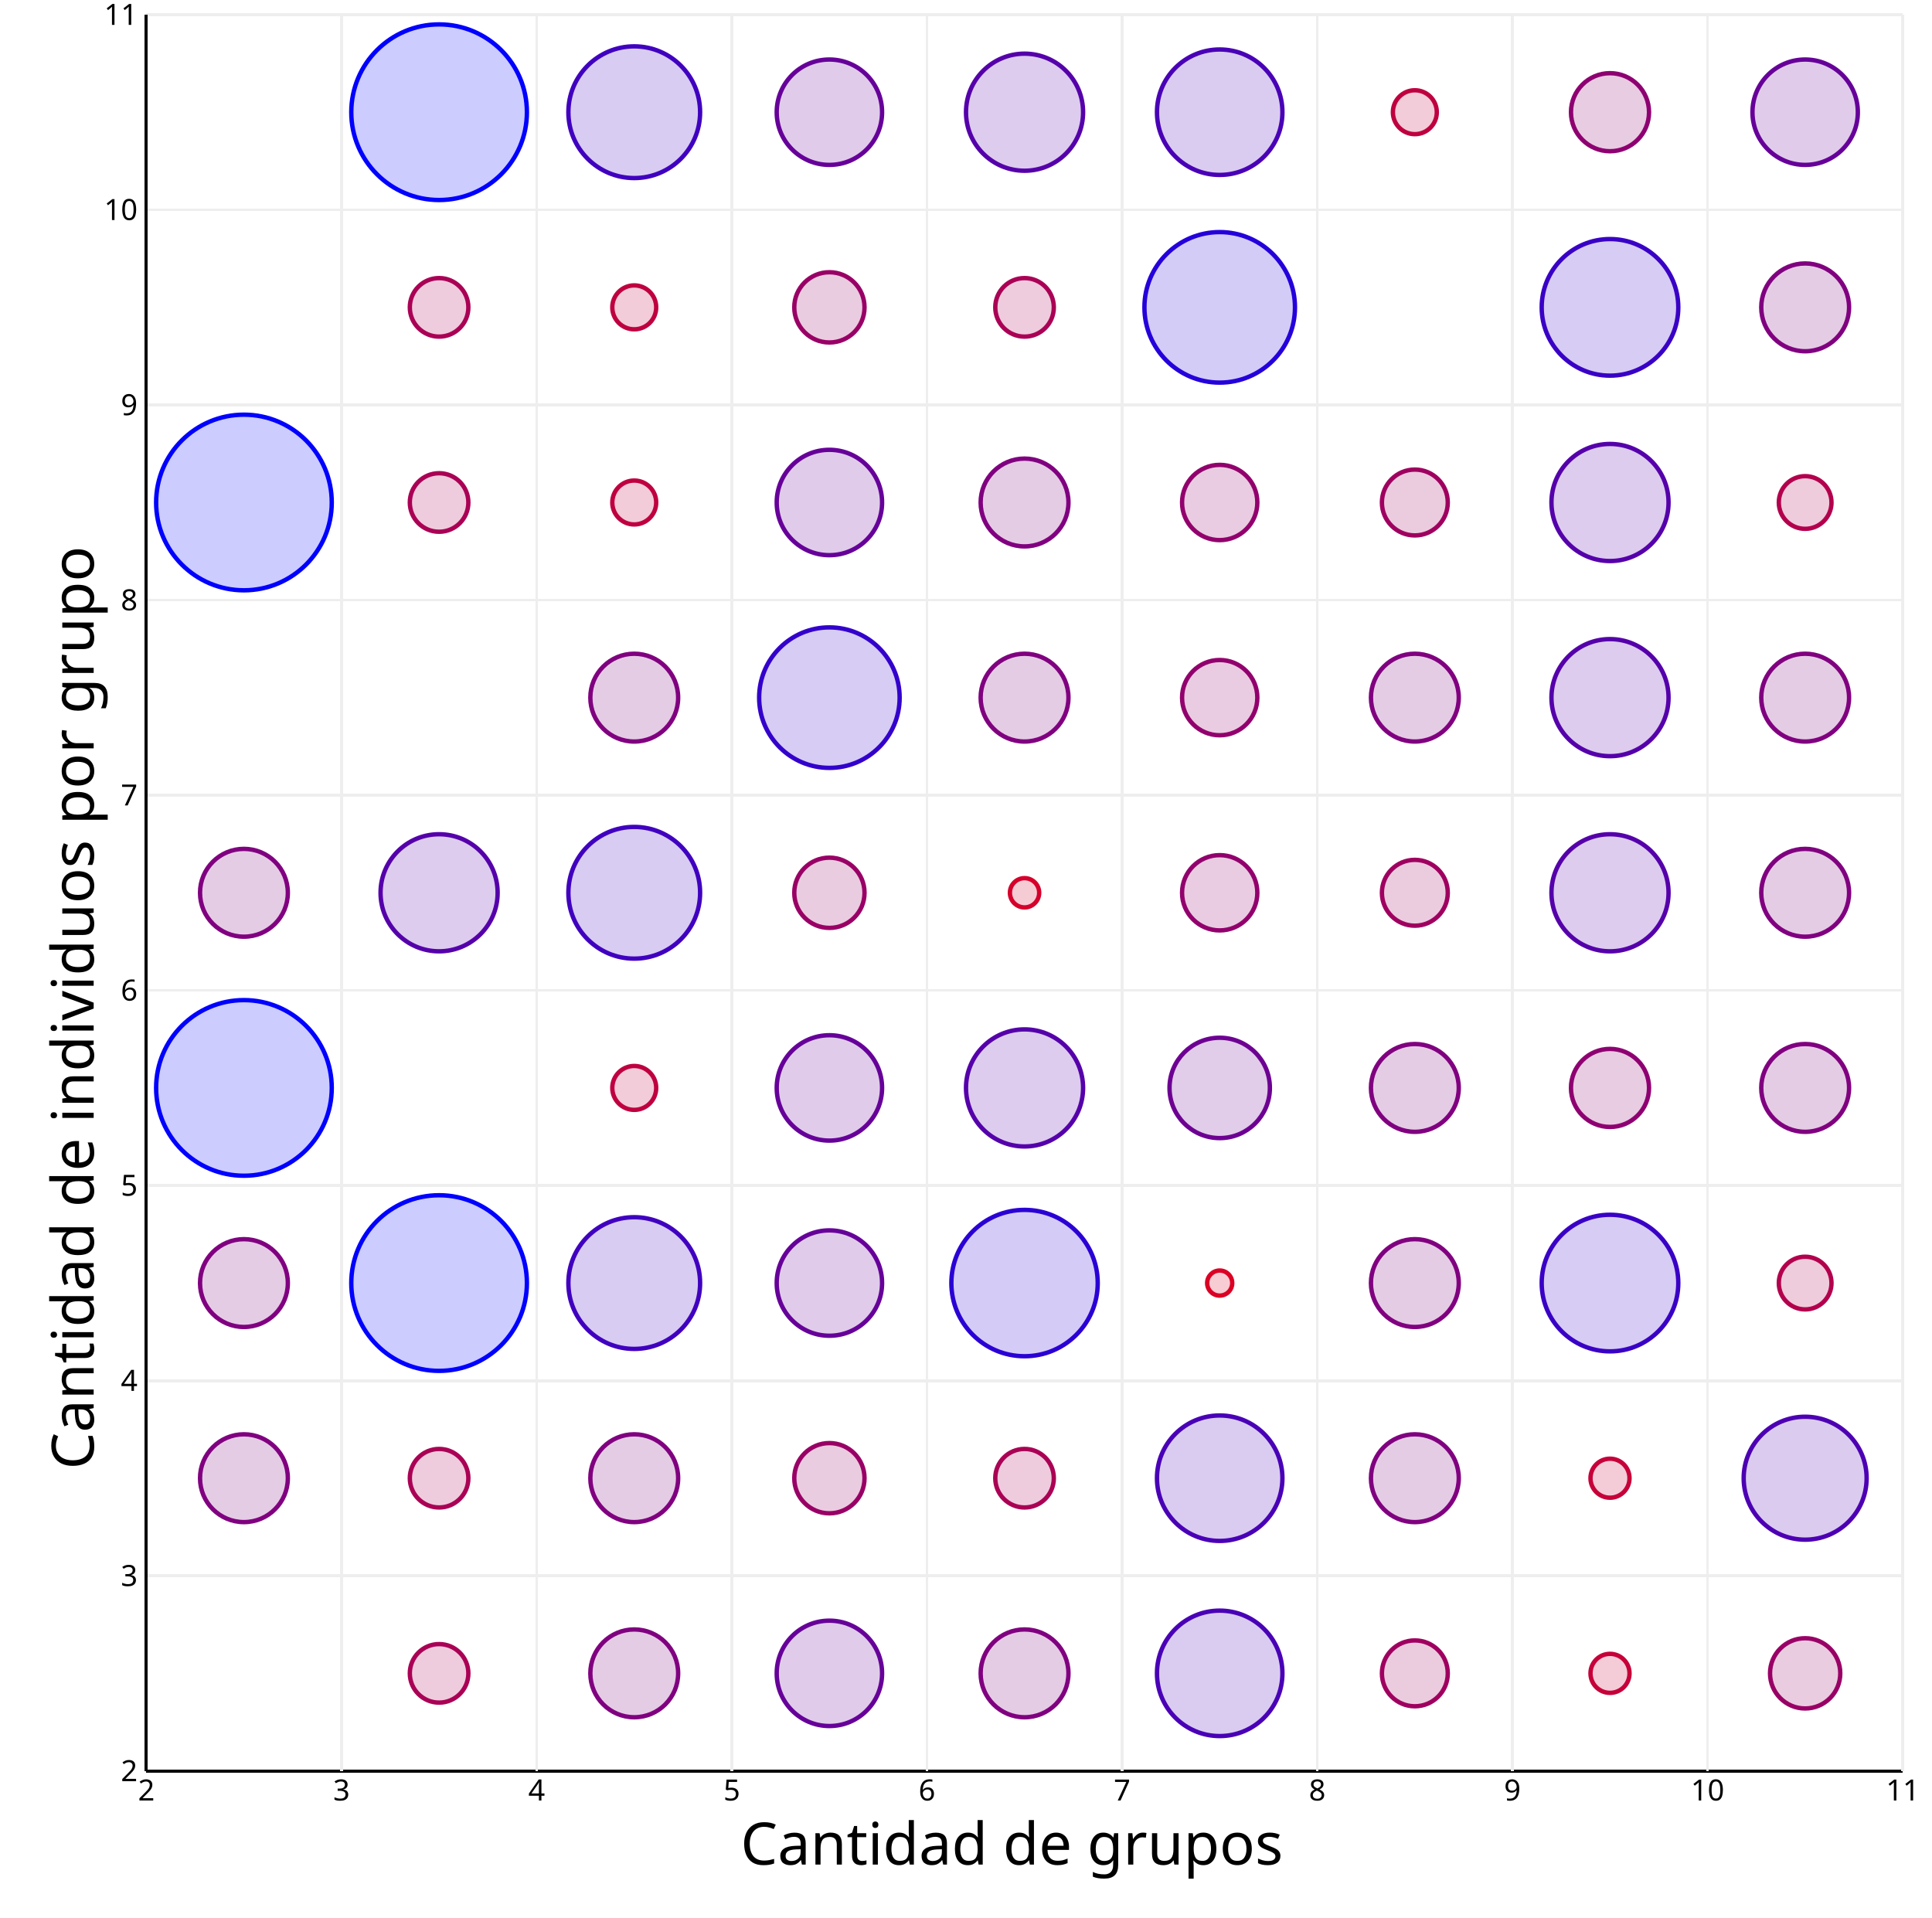
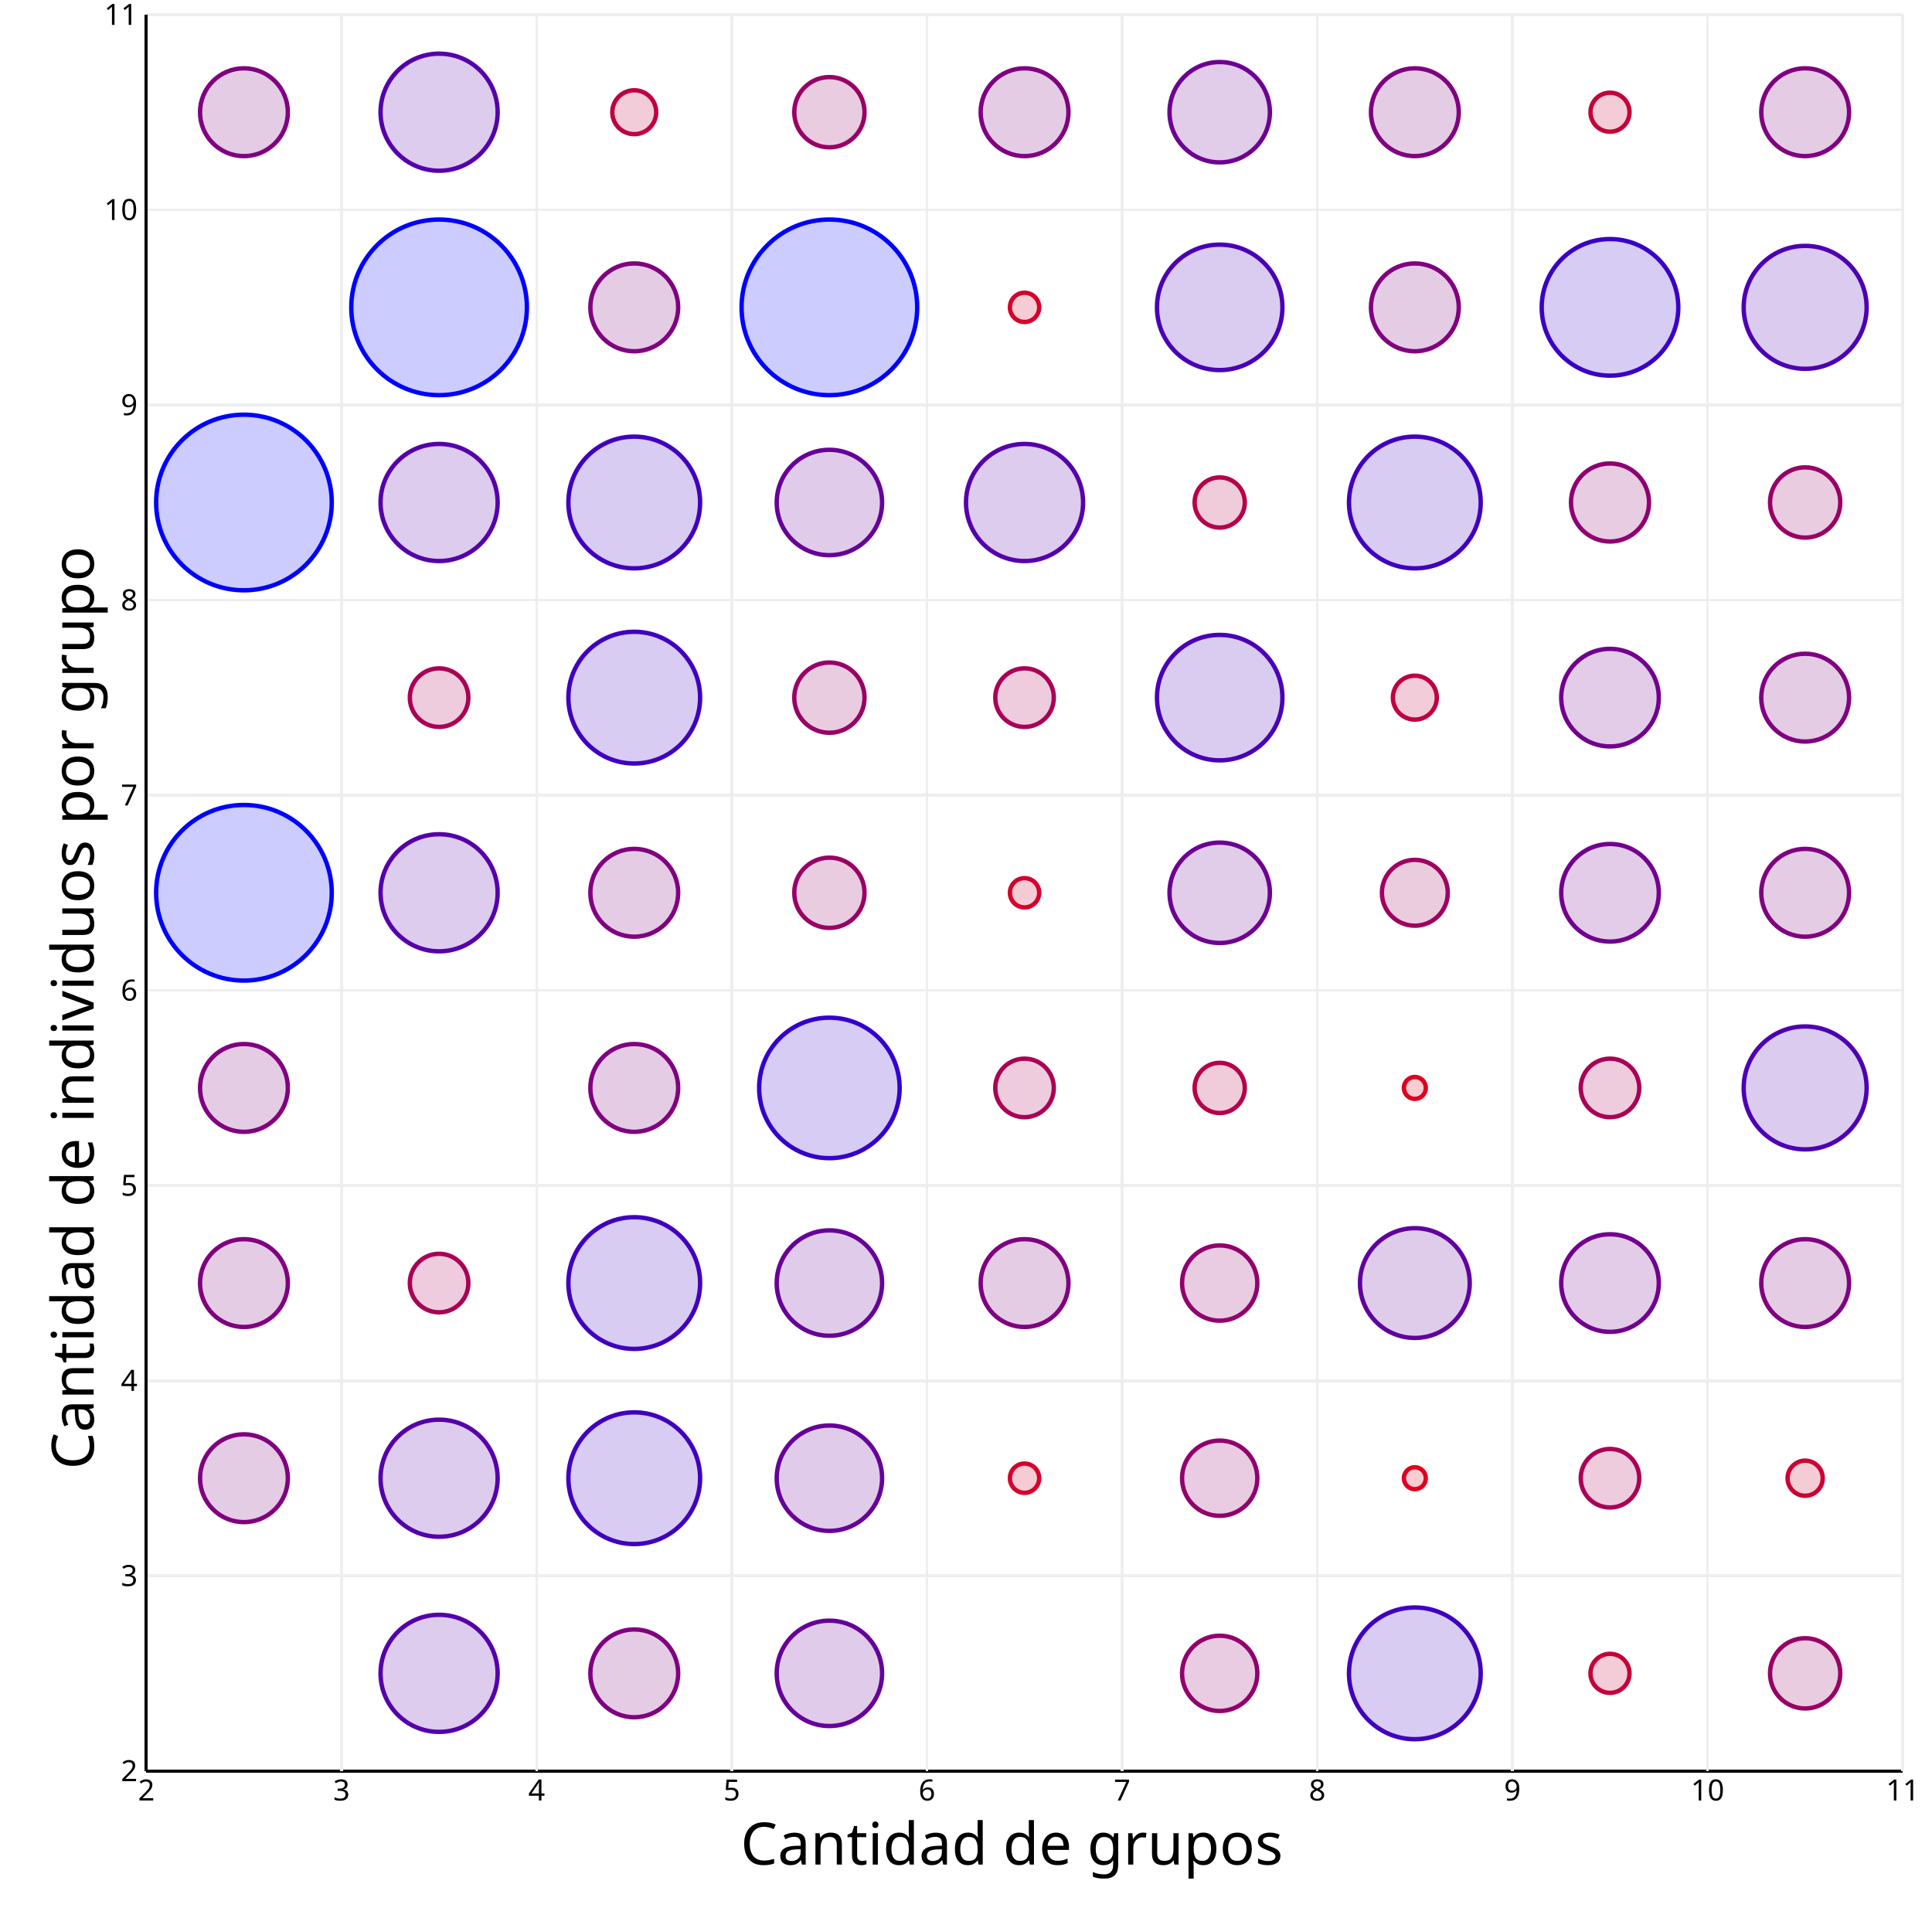
<svg xmlns="http://www.w3.org/2000/svg" xmlns:xlink="http://www.w3.org/1999/xlink" fill="none" font-family="sans-serif" font-size="10px" height="655" stroke="none" stroke-width="1.5" width="660">
  <g transform="translate(50,5)">
    <line shape-rendering="crispEdges" stroke="rgb(0,0,0)" stroke-width="1" x1="0" x2="600" y1="600.0" y2="600.0" />
    <line shape-rendering="crispEdges" stroke="rgb(238,238,238)" stroke-width="1" x1="0" x2="600" y1="533.333" y2="533.333" />
    <line shape-rendering="crispEdges" stroke="rgb(238,238,238)" stroke-width="1" x1="0" x2="600" y1="466.667" y2="466.667" />
    <line shape-rendering="crispEdges" stroke="rgb(238,238,238)" stroke-width="1" x1="0" x2="600" y1="400.0" y2="400.0" />
    <line shape-rendering="crispEdges" stroke="rgb(238,238,238)" stroke-width="1" x1="0" x2="600" y1="333.333" y2="333.333" />
    <line shape-rendering="crispEdges" stroke="rgb(238,238,238)" stroke-width="1" x1="0" x2="600" y1="266.667" y2="266.667" />
    <line shape-rendering="crispEdges" stroke="rgb(238,238,238)" stroke-width="1" x1="0" x2="600" y1="200.0" y2="200.0" />
    <line shape-rendering="crispEdges" stroke="rgb(238,238,238)" stroke-width="1" x1="0" x2="600" y1="133.333" y2="133.333" />
    <line shape-rendering="crispEdges" stroke="rgb(238,238,238)" stroke-width="1" x1="0" x2="600" y1="66.667" y2="66.667" />
    <line shape-rendering="crispEdges" stroke="rgb(238,238,238)" stroke-width="1" x1="0" x2="600" y1="0.0" y2="0.0" />
  </g>
  <g transform="translate(50,5)">
    <text dy=".35em" fill="rgb(0,0,0)" pointer-events="none" text-anchor="end" transform="translate(0,600.0)" x="-3">2</text>
    <text dy=".35em" fill="rgb(0,0,0)" pointer-events="none" text-anchor="end" transform="translate(0,533.3333)" x="-3">3</text>
    <text dy=".35em" fill="rgb(0,0,0)" pointer-events="none" text-anchor="end" transform="translate(0,466.6667)" x="-3">4</text>
    <text dy=".35em" fill="rgb(0,0,0)" pointer-events="none" text-anchor="end" transform="translate(0,400.0)" x="-3">5</text>
    <text dy=".35em" fill="rgb(0,0,0)" pointer-events="none" text-anchor="end" transform="translate(0,333.3333)" x="-3">6</text>
    <text dy=".35em" fill="rgb(0,0,0)" pointer-events="none" text-anchor="end" transform="translate(0,266.6667)" x="-3">7</text>
    <text dy=".35em" fill="rgb(0,0,0)" pointer-events="none" text-anchor="end" transform="translate(0,200.0)" x="-3">8</text>
    <text dy=".35em" fill="rgb(0,0,0)" pointer-events="none" text-anchor="end" transform="translate(0,133.3333)" x="-3">9</text>
    <text dy=".35em" fill="rgb(0,0,0)" pointer-events="none" text-anchor="end" transform="translate(0,66.66667)" x="-3">10</text>
    <text dy=".35em" fill="rgb(0,0,0)" pointer-events="none" text-anchor="end" transform="translate(0,0.0)" x="-3">11</text>
  </g>
  <g transform="translate(50,5)">
    <line shape-rendering="crispEdges" stroke="rgb(0,0,0)" stroke-width="1" x1="0.0" x2="0.0" y1="0" y2="600" />
    <line shape-rendering="crispEdges" stroke="rgb(238,238,238)" stroke-width="1" x1="66.667" x2="66.667" y1="0" y2="600" />
    <line shape-rendering="crispEdges" stroke="rgb(238,238,238)" stroke-width="1" x1="133.333" x2="133.333" y1="0" y2="600" />
    <line shape-rendering="crispEdges" stroke="rgb(238,238,238)" stroke-width="1" x1="200.0" x2="200.0" y1="0" y2="600" />
    <line shape-rendering="crispEdges" stroke="rgb(238,238,238)" stroke-width="1" x1="266.667" x2="266.667" y1="0" y2="600" />
    <line shape-rendering="crispEdges" stroke="rgb(238,238,238)" stroke-width="1" x1="333.333" x2="333.333" y1="0" y2="600" />
    <line shape-rendering="crispEdges" stroke="rgb(238,238,238)" stroke-width="1" x1="400.0" x2="400.0" y1="0" y2="600" />
    <line shape-rendering="crispEdges" stroke="rgb(238,238,238)" stroke-width="1" x1="466.667" x2="466.667" y1="0" y2="600" />
    <line shape-rendering="crispEdges" stroke="rgb(238,238,238)" stroke-width="1" x1="533.333" x2="533.333" y1="0" y2="600" />
    <line shape-rendering="crispEdges" stroke="rgb(238,238,238)" stroke-width="1" x1="600.0" x2="600.0" y1="0" y2="600" />
  </g>
  <g transform="translate(50,5)">
    <text dy=".71em" fill="rgb(0,0,0)" pointer-events="none" text-anchor="middle" transform="translate(0.0,600)" y="3">2</text>
    <text dy=".71em" fill="rgb(0,0,0)" pointer-events="none" text-anchor="middle" transform="translate(66.66667,600)" y="3">3</text>
    <text dy=".71em" fill="rgb(0,0,0)" pointer-events="none" text-anchor="middle" transform="translate(133.3333,600)" y="3">4</text>
    <text dy=".71em" fill="rgb(0,0,0)" pointer-events="none" text-anchor="middle" transform="translate(200.0,600)" y="3">5</text>
    <text dy=".71em" fill="rgb(0,0,0)" pointer-events="none" text-anchor="middle" transform="translate(266.6667,600)" y="3">6</text>
    <text dy=".71em" fill="rgb(0,0,0)" pointer-events="none" text-anchor="middle" transform="translate(333.3333,600)" y="3">7</text>
    <text dy=".71em" fill="rgb(0,0,0)" pointer-events="none" text-anchor="middle" transform="translate(400.0,600)" y="3">8</text>
    <text dy=".71em" fill="rgb(0,0,0)" pointer-events="none" text-anchor="middle" transform="translate(466.6667,600)" y="3">9</text>
    <text dy=".71em" fill="rgb(0,0,0)" pointer-events="none" text-anchor="middle" transform="translate(533.3333,600)" y="3">10</text>
    <text dy=".71em" fill="rgb(0,0,0)" pointer-events="none" text-anchor="middle" transform="translate(600.0,600)" y="3">11</text>
  </g>
  <g transform="translate(50,5)">
    <text fill="rgb(0,0,0)" pointer-events="none" style="font:20px sans-serif" transform="translate(-15,500) rotate(-90.0)" x="3" y="-3">Cantidad de individuos por grupo</text>
  </g>
  <g transform="translate(50,5)">
    <text fill="rgb(0,0,0)" pointer-events="none" style="font:20px sans-serif" transform="translate(200,635)" x="3" y="-3">Cantidad de grupos</text>
  </g>
  <g transform="translate(50,5)">
    <g>
      <a xlink:title="(2,2) 0.0">
        <circle cx="33.333" cy="566.667" fill="rgb(255,0,0)" fill-opacity="0.2" r="0.0" stroke="rgb(255,0,0)" />
      </a>
    </g>
    <g>
      <a xlink:title="(2,3) 0.5">
        <circle cx="33.333" cy="500.0" fill="rgb(128,0,128)" fill-opacity="0.2" r="15.0" stroke="rgb(128,0,128)" />
      </a>
    </g>
    <g>
      <a xlink:title="(2,4) 0.5">
        <circle cx="33.333" cy="433.333" fill="rgb(128,0,128)" fill-opacity="0.2" r="15.0" stroke="rgb(128,0,128)" />
      </a>
    </g>
    <g>
-       <a xlink:title="(2,5) 1.0">
-         <circle cx="33.333" cy="366.667" fill="rgb(0,0,255)" fill-opacity="0.2" r="30.0" stroke="rgb(0,0,255)" />
-       </a>
-     </g>
-     <g>
-       <a xlink:title="(2,6) 0.5">
-         <circle cx="33.333" cy="300" fill="rgb(128,0,128)" fill-opacity="0.2" r="15.0" stroke="rgb(128,0,128)" />
+       <a xlink:title="(2,5) 0.5">
+         <circle cx="33.333" cy="366.667" fill="rgb(128,0,128)" fill-opacity="0.2" r="15.0" stroke="rgb(128,0,128)" />
+       </a>
+     </g>
+     <g>
+       <a xlink:title="(2,6) 1.0">
+         <circle cx="33.333" cy="300" fill="rgb(0,0,255)" fill-opacity="0.2" r="30.0" stroke="rgb(0,0,255)" />
      </a>
    </g>
    <g>
      <a xlink:title="(2,7) 0.0">
        <circle cx="33.333" cy="233.333" fill="rgb(255,0,0)" fill-opacity="0.2" r="0.0" stroke="rgb(255,0,0)" />
      </a>
    </g>
    <g>
      <a xlink:title="(2,8) 1.0">
        <circle cx="33.333" cy="166.667" fill="rgb(0,0,255)" fill-opacity="0.2" r="30.0" stroke="rgb(0,0,255)" />
      </a>
    </g>
    <g>
      <a xlink:title="(2,9) 0.0">
        <circle cx="33.333" cy="100.0" fill="rgb(255,0,0)" fill-opacity="0.2" r="0.0" stroke="rgb(255,0,0)" />
      </a>
    </g>
    <g>
-       <a xlink:title="(2,10) 0.0">
-         <circle cx="33.333" cy="33.333" fill="rgb(255,0,0)" fill-opacity="0.2" r="0.0" stroke="rgb(255,0,0)" />
-       </a>
-     </g>
-     <g>
-       <a xlink:title="(3,2) 0.3333333333333333">
-         <circle cx="100" cy="566.667" fill="rgb(170,0,85)" fill-opacity="0.2" r="10.0" stroke="rgb(170,0,85)" />
-       </a>
-     </g>
-     <g>
-       <a xlink:title="(3,3) 0.3333333333333333">
-         <circle cx="100" cy="500.0" fill="rgb(170,0,85)" fill-opacity="0.2" r="10.0" stroke="rgb(170,0,85)" />
-       </a>
-     </g>
-     <g>
-       <a xlink:title="(3,4) 1.0">
-         <circle cx="100" cy="433.333" fill="rgb(0,0,255)" fill-opacity="0.2" r="30.0" stroke="rgb(0,0,255)" />
+       <a xlink:title="(2,10) 0.5">
+         <circle cx="33.333" cy="33.333" fill="rgb(128,0,128)" fill-opacity="0.2" r="15.0" stroke="rgb(128,0,128)" />
+       </a>
+     </g>
+     <g>
+       <a xlink:title="(3,2) 0.6666666666666666">
+         <circle cx="100" cy="566.667" fill="rgb(85,0,170)" fill-opacity="0.2" r="20.0" stroke="rgb(85,0,170)" />
+       </a>
+     </g>
+     <g>
+       <a xlink:title="(3,3) 0.6666666666666666">
+         <circle cx="100" cy="500.0" fill="rgb(85,0,170)" fill-opacity="0.2" r="20.0" stroke="rgb(85,0,170)" />
+       </a>
+     </g>
+     <g>
+       <a xlink:title="(3,4) 0.3333333333333333">
+         <circle cx="100" cy="433.333" fill="rgb(170,0,85)" fill-opacity="0.2" r="10.0" stroke="rgb(170,0,85)" />
      </a>
    </g>
    <g>
      <a xlink:title="(3,5) 0.0">
        <circle cx="100" cy="366.667" fill="rgb(255,0,0)" fill-opacity="0.2" r="0.0" stroke="rgb(255,0,0)" />
      </a>
    </g>
    <g>
      <a xlink:title="(3,6) 0.6666666666666666">
        <circle cx="100" cy="300" fill="rgb(85,0,170)" fill-opacity="0.2" r="20.0" stroke="rgb(85,0,170)" />
      </a>
    </g>
    <g>
-       <a xlink:title="(3,7) 0.0">
-         <circle cx="100" cy="233.333" fill="rgb(255,0,0)" fill-opacity="0.2" r="0.0" stroke="rgb(255,0,0)" />
-       </a>
-     </g>
-     <g>
-       <a xlink:title="(3,8) 0.3333333333333333">
-         <circle cx="100" cy="166.667" fill="rgb(170,0,85)" fill-opacity="0.2" r="10.0" stroke="rgb(170,0,85)" />
-       </a>
-     </g>
-     <g>
-       <a xlink:title="(3,9) 0.3333333333333333">
-         <circle cx="100" cy="100.0" fill="rgb(170,0,85)" fill-opacity="0.2" r="10.0" stroke="rgb(170,0,85)" />
-       </a>
-     </g>
-     <g>
-       <a xlink:title="(3,10) 1.0">
-         <circle cx="100" cy="33.333" fill="rgb(0,0,255)" fill-opacity="0.2" r="30.0" stroke="rgb(0,0,255)" />
+       <a xlink:title="(3,7) 0.3333333333333333">
+         <circle cx="100" cy="233.333" fill="rgb(170,0,85)" fill-opacity="0.2" r="10.0" stroke="rgb(170,0,85)" />
+       </a>
+     </g>
+     <g>
+       <a xlink:title="(3,8) 0.6666666666666666">
+         <circle cx="100" cy="166.667" fill="rgb(85,0,170)" fill-opacity="0.2" r="20.0" stroke="rgb(85,0,170)" />
+       </a>
+     </g>
+     <g>
+       <a xlink:title="(3,9) 1.0">
+         <circle cx="100" cy="100.0" fill="rgb(0,0,255)" fill-opacity="0.2" r="30.0" stroke="rgb(0,0,255)" />
+       </a>
+     </g>
+     <g>
+       <a xlink:title="(3,10) 0.6666666666666666">
+         <circle cx="100" cy="33.333" fill="rgb(85,0,170)" fill-opacity="0.2" r="20.0" stroke="rgb(85,0,170)" />
      </a>
    </g>
    <g>
      <a xlink:title="(4,2) 0.5">
        <circle cx="166.667" cy="566.667" fill="rgb(128,0,128)" fill-opacity="0.2" r="15.0" stroke="rgb(128,0,128)" />
      </a>
    </g>
    <g>
-       <a xlink:title="(4,3) 0.5">
-         <circle cx="166.667" cy="500.0" fill="rgb(128,0,128)" fill-opacity="0.2" r="15.0" stroke="rgb(128,0,128)" />
+       <a xlink:title="(4,3) 0.75">
+         <circle cx="166.667" cy="500.0" fill="rgb(64,0,191)" fill-opacity="0.2" r="22.5" stroke="rgb(64,0,191)" />
      </a>
    </g>
    <g>
      <a xlink:title="(4,4) 0.75">
        <circle cx="166.667" cy="433.333" fill="rgb(64,0,191)" fill-opacity="0.2" r="22.5" stroke="rgb(64,0,191)" />
      </a>
    </g>
    <g>
-       <a xlink:title="(4,5) 0.25">
-         <circle cx="166.667" cy="366.667" fill="rgb(191,0,64)" fill-opacity="0.2" r="7.5" stroke="rgb(191,0,64)" />
-       </a>
-     </g>
-     <g>
-       <a xlink:title="(4,6) 0.75">
-         <circle cx="166.667" cy="300" fill="rgb(64,0,191)" fill-opacity="0.2" r="22.5" stroke="rgb(64,0,191)" />
-       </a>
-     </g>
-     <g>
-       <a xlink:title="(4,7) 0.5">
-         <circle cx="166.667" cy="233.333" fill="rgb(128,0,128)" fill-opacity="0.2" r="15.0" stroke="rgb(128,0,128)" />
-       </a>
-     </g>
-     <g>
-       <a xlink:title="(4,8) 0.25">
-         <circle cx="166.667" cy="166.667" fill="rgb(191,0,64)" fill-opacity="0.2" r="7.5" stroke="rgb(191,0,64)" />
-       </a>
-     </g>
-     <g>
-       <a xlink:title="(4,9) 0.25">
-         <circle cx="166.667" cy="100.0" fill="rgb(191,0,64)" fill-opacity="0.2" r="7.5" stroke="rgb(191,0,64)" />
-       </a>
-     </g>
-     <g>
-       <a xlink:title="(4,10) 0.75">
-         <circle cx="166.667" cy="33.333" fill="rgb(64,0,191)" fill-opacity="0.2" r="22.5" stroke="rgb(64,0,191)" />
+       <a xlink:title="(4,5) 0.5">
+         <circle cx="166.667" cy="366.667" fill="rgb(128,0,128)" fill-opacity="0.2" r="15.0" stroke="rgb(128,0,128)" />
+       </a>
+     </g>
+     <g>
+       <a xlink:title="(4,6) 0.5">
+         <circle cx="166.667" cy="300" fill="rgb(128,0,128)" fill-opacity="0.2" r="15.0" stroke="rgb(128,0,128)" />
+       </a>
+     </g>
+     <g>
+       <a xlink:title="(4,7) 0.75">
+         <circle cx="166.667" cy="233.333" fill="rgb(64,0,191)" fill-opacity="0.2" r="22.5" stroke="rgb(64,0,191)" />
+       </a>
+     </g>
+     <g>
+       <a xlink:title="(4,8) 0.75">
+         <circle cx="166.667" cy="166.667" fill="rgb(64,0,191)" fill-opacity="0.2" r="22.5" stroke="rgb(64,0,191)" />
+       </a>
+     </g>
+     <g>
+       <a xlink:title="(4,9) 0.5">
+         <circle cx="166.667" cy="100.0" fill="rgb(128,0,128)" fill-opacity="0.2" r="15.0" stroke="rgb(128,0,128)" />
+       </a>
+     </g>
+     <g>
+       <a xlink:title="(4,10) 0.25">
+         <circle cx="166.667" cy="33.333" fill="rgb(191,0,64)" fill-opacity="0.2" r="7.5" stroke="rgb(191,0,64)" />
      </a>
    </g>
    <g>
      <a xlink:title="(5,2) 0.6">
        <circle cx="233.333" cy="566.667" fill="rgb(102,0,153)" fill-opacity="0.2" r="18.0" stroke="rgb(102,0,153)" />
      </a>
    </g>
    <g>
-       <a xlink:title="(5,3) 0.4">
-         <circle cx="233.333" cy="500.0" fill="rgb(153,0,102)" fill-opacity="0.2" r="12.0" stroke="rgb(153,0,102)" />
+       <a xlink:title="(5,3) 0.6">
+         <circle cx="233.333" cy="500.0" fill="rgb(102,0,153)" fill-opacity="0.2" r="18.0" stroke="rgb(102,0,153)" />
      </a>
    </g>
    <g>
      <a xlink:title="(5,4) 0.6">
        <circle cx="233.333" cy="433.333" fill="rgb(102,0,153)" fill-opacity="0.2" r="18.0" stroke="rgb(102,0,153)" />
      </a>
    </g>
    <g>
-       <a xlink:title="(5,5) 0.6">
-         <circle cx="233.333" cy="366.667" fill="rgb(102,0,153)" fill-opacity="0.2" r="18.0" stroke="rgb(102,0,153)" />
+       <a xlink:title="(5,5) 0.8">
+         <circle cx="233.333" cy="366.667" fill="rgb(51,0,204)" fill-opacity="0.2" r="24.0" stroke="rgb(51,0,204)" />
      </a>
    </g>
    <g>
      <a xlink:title="(5,6) 0.4">
        <circle cx="233.333" cy="300" fill="rgb(153,0,102)" fill-opacity="0.2" r="12.0" stroke="rgb(153,0,102)" />
      </a>
    </g>
    <g>
-       <a xlink:title="(5,7) 0.8">
-         <circle cx="233.333" cy="233.333" fill="rgb(51,0,204)" fill-opacity="0.2" r="24.0" stroke="rgb(51,0,204)" />
+       <a xlink:title="(5,7) 0.4">
+         <circle cx="233.333" cy="233.333" fill="rgb(153,0,102)" fill-opacity="0.2" r="12.0" stroke="rgb(153,0,102)" />
      </a>
    </g>
    <g>
      <a xlink:title="(5,8) 0.6">
        <circle cx="233.333" cy="166.667" fill="rgb(102,0,153)" fill-opacity="0.2" r="18.0" stroke="rgb(102,0,153)" />
      </a>
    </g>
    <g>
-       <a xlink:title="(5,9) 0.4">
-         <circle cx="233.333" cy="100.0" fill="rgb(153,0,102)" fill-opacity="0.2" r="12.0" stroke="rgb(153,0,102)" />
-       </a>
-     </g>
-     <g>
-       <a xlink:title="(5,10) 0.6">
-         <circle cx="233.333" cy="33.333" fill="rgb(102,0,153)" fill-opacity="0.2" r="18.0" stroke="rgb(102,0,153)" />
-       </a>
-     </g>
-     <g>
-       <a xlink:title="(6,2) 0.5">
-         <circle cx="300" cy="566.667" fill="rgb(128,0,128)" fill-opacity="0.2" r="15.0" stroke="rgb(128,0,128)" />
-       </a>
-     </g>
-     <g>
-       <a xlink:title="(6,3) 0.3333333333333333">
-         <circle cx="300" cy="500.0" fill="rgb(170,0,85)" fill-opacity="0.2" r="10.0" stroke="rgb(170,0,85)" />
-       </a>
-     </g>
-     <g>
-       <a xlink:title="(6,4) 0.8333333333333334">
-         <circle cx="300" cy="433.333" fill="rgb(42,0,213)" fill-opacity="0.2" r="25.0" stroke="rgb(42,0,213)" />
-       </a>
-     </g>
-     <g>
-       <a xlink:title="(6,5) 0.6666666666666666">
-         <circle cx="300" cy="366.667" fill="rgb(85,0,170)" fill-opacity="0.2" r="20.0" stroke="rgb(85,0,170)" />
+       <a xlink:title="(5,9) 1.0">
+         <circle cx="233.333" cy="100.0" fill="rgb(0,0,255)" fill-opacity="0.2" r="30.0" stroke="rgb(0,0,255)" />
+       </a>
+     </g>
+     <g>
+       <a xlink:title="(5,10) 0.4">
+         <circle cx="233.333" cy="33.333" fill="rgb(153,0,102)" fill-opacity="0.2" r="12.0" stroke="rgb(153,0,102)" />
+       </a>
+     </g>
+     <g>
+       <a xlink:title="(6,2) 0.0">
+         <circle cx="300" cy="566.667" fill="rgb(255,0,0)" fill-opacity="0.2" r="0.0" stroke="rgb(255,0,0)" />
+       </a>
+     </g>
+     <g>
+       <a xlink:title="(6,3) 0.16666666666666666">
+         <circle cx="300" cy="500.0" fill="rgb(213,0,43)" fill-opacity="0.2" r="5.0" stroke="rgb(213,0,43)" />
+       </a>
+     </g>
+     <g>
+       <a xlink:title="(6,4) 0.5">
+         <circle cx="300" cy="433.333" fill="rgb(128,0,128)" fill-opacity="0.2" r="15.0" stroke="rgb(128,0,128)" />
+       </a>
+     </g>
+     <g>
+       <a xlink:title="(6,5) 0.3333333333333333">
+         <circle cx="300" cy="366.667" fill="rgb(170,0,85)" fill-opacity="0.2" r="10.0" stroke="rgb(170,0,85)" />
      </a>
    </g>
    <g>
      <a xlink:title="(6,6) 0.16666666666666666">
        <circle cx="300" cy="300" fill="rgb(213,0,43)" fill-opacity="0.2" r="5.0" stroke="rgb(213,0,43)" />
      </a>
    </g>
    <g>
-       <a xlink:title="(6,7) 0.5">
-         <circle cx="300" cy="233.333" fill="rgb(128,0,128)" fill-opacity="0.2" r="15.0" stroke="rgb(128,0,128)" />
-       </a>
-     </g>
-     <g>
-       <a xlink:title="(6,8) 0.5">
-         <circle cx="300" cy="166.667" fill="rgb(128,0,128)" fill-opacity="0.2" r="15.0" stroke="rgb(128,0,128)" />
-       </a>
-     </g>
-     <g>
-       <a xlink:title="(6,9) 0.3333333333333333">
-         <circle cx="300" cy="100.0" fill="rgb(170,0,85)" fill-opacity="0.2" r="10.0" stroke="rgb(170,0,85)" />
-       </a>
-     </g>
-     <g>
-       <a xlink:title="(6,10) 0.6666666666666666">
-         <circle cx="300" cy="33.333" fill="rgb(85,0,170)" fill-opacity="0.2" r="20.0" stroke="rgb(85,0,170)" />
-       </a>
-     </g>
-     <g>
-       <a xlink:title="(7,2) 0.7142857142857143">
-         <circle cx="366.667" cy="566.667" fill="rgb(73,0,182)" fill-opacity="0.2" r="21.429" stroke="rgb(73,0,182)" />
-       </a>
-     </g>
-     <g>
-       <a xlink:title="(7,3) 0.7142857142857143">
-         <circle cx="366.667" cy="500.0" fill="rgb(73,0,182)" fill-opacity="0.2" r="21.429" stroke="rgb(73,0,182)" />
-       </a>
-     </g>
-     <g>
-       <a xlink:title="(7,4) 0.14285714285714285">
-         <circle cx="366.667" cy="433.333" fill="rgb(219,0,36)" fill-opacity="0.2" r="4.286" stroke="rgb(219,0,36)" />
-       </a>
-     </g>
-     <g>
-       <a xlink:title="(7,5) 0.5714285714285714">
-         <circle cx="366.667" cy="366.667" fill="rgb(109,0,146)" fill-opacity="0.2" r="17.143" stroke="rgb(109,0,146)" />
-       </a>
-     </g>
-     <g>
-       <a xlink:title="(7,6) 0.42857142857142855">
-         <circle cx="366.667" cy="300" fill="rgb(146,0,109)" fill-opacity="0.2" r="12.857" stroke="rgb(146,0,109)" />
-       </a>
-     </g>
-     <g>
-       <a xlink:title="(7,7) 0.42857142857142855">
-         <circle cx="366.667" cy="233.333" fill="rgb(146,0,109)" fill-opacity="0.2" r="12.857" stroke="rgb(146,0,109)" />
-       </a>
-     </g>
-     <g>
-       <a xlink:title="(7,8) 0.42857142857142855">
-         <circle cx="366.667" cy="166.667" fill="rgb(146,0,109)" fill-opacity="0.2" r="12.857" stroke="rgb(146,0,109)" />
-       </a>
-     </g>
-     <g>
-       <a xlink:title="(7,9) 0.8571428571428571">
-         <circle cx="366.667" cy="100.0" fill="rgb(36,0,219)" fill-opacity="0.2" r="25.714" stroke="rgb(36,0,219)" />
-       </a>
-     </g>
-     <g>
-       <a xlink:title="(7,10) 0.7142857142857143">
-         <circle cx="366.667" cy="33.333" fill="rgb(73,0,182)" fill-opacity="0.2" r="21.429" stroke="rgb(73,0,182)" />
-       </a>
-     </g>
-     <g>
-       <a xlink:title="(8,2) 0.375">
-         <circle cx="433.333" cy="566.667" fill="rgb(159,0,96)" fill-opacity="0.2" r="11.25" stroke="rgb(159,0,96)" />
-       </a>
-     </g>
-     <g>
-       <a xlink:title="(8,3) 0.5">
-         <circle cx="433.333" cy="500.0" fill="rgb(128,0,128)" fill-opacity="0.2" r="15.0" stroke="rgb(128,0,128)" />
-       </a>
-     </g>
-     <g>
-       <a xlink:title="(8,4) 0.5">
-         <circle cx="433.333" cy="433.333" fill="rgb(128,0,128)" fill-opacity="0.2" r="15.0" stroke="rgb(128,0,128)" />
-       </a>
-     </g>
-     <g>
-       <a xlink:title="(8,5) 0.5">
-         <circle cx="433.333" cy="366.667" fill="rgb(128,0,128)" fill-opacity="0.2" r="15.0" stroke="rgb(128,0,128)" />
+       <a xlink:title="(6,7) 0.3333333333333333">
+         <circle cx="300" cy="233.333" fill="rgb(170,0,85)" fill-opacity="0.2" r="10.0" stroke="rgb(170,0,85)" />
+       </a>
+     </g>
+     <g>
+       <a xlink:title="(6,8) 0.6666666666666666">
+         <circle cx="300" cy="166.667" fill="rgb(85,0,170)" fill-opacity="0.2" r="20.0" stroke="rgb(85,0,170)" />
+       </a>
+     </g>
+     <g>
+       <a xlink:title="(6,9) 0.16666666666666666">
+         <circle cx="300" cy="100.0" fill="rgb(213,0,43)" fill-opacity="0.2" r="5.0" stroke="rgb(213,0,43)" />
+       </a>
+     </g>
+     <g>
+       <a xlink:title="(6,10) 0.5">
+         <circle cx="300" cy="33.333" fill="rgb(128,0,128)" fill-opacity="0.2" r="15.0" stroke="rgb(128,0,128)" />
+       </a>
+     </g>
+     <g>
+       <a xlink:title="(7,2) 0.42857142857142855">
+         <circle cx="366.667" cy="566.667" fill="rgb(146,0,109)" fill-opacity="0.2" r="12.857" stroke="rgb(146,0,109)" />
+       </a>
+     </g>
+     <g>
+       <a xlink:title="(7,3) 0.42857142857142855">
+         <circle cx="366.667" cy="500.0" fill="rgb(146,0,109)" fill-opacity="0.2" r="12.857" stroke="rgb(146,0,109)" />
+       </a>
+     </g>
+     <g>
+       <a xlink:title="(7,4) 0.42857142857142855">
+         <circle cx="366.667" cy="433.333" fill="rgb(146,0,109)" fill-opacity="0.2" r="12.857" stroke="rgb(146,0,109)" />
+       </a>
+     </g>
+     <g>
+       <a xlink:title="(7,5) 0.2857142857142857">
+         <circle cx="366.667" cy="366.667" fill="rgb(182,0,73)" fill-opacity="0.2" r="8.571" stroke="rgb(182,0,73)" />
+       </a>
+     </g>
+     <g>
+       <a xlink:title="(7,6) 0.5714285714285714">
+         <circle cx="366.667" cy="300" fill="rgb(109,0,146)" fill-opacity="0.2" r="17.143" stroke="rgb(109,0,146)" />
+       </a>
+     </g>
+     <g>
+       <a xlink:title="(7,7) 0.7142857142857143">
+         <circle cx="366.667" cy="233.333" fill="rgb(73,0,182)" fill-opacity="0.2" r="21.429" stroke="rgb(73,0,182)" />
+       </a>
+     </g>
+     <g>
+       <a xlink:title="(7,8) 0.2857142857142857">
+         <circle cx="366.667" cy="166.667" fill="rgb(182,0,73)" fill-opacity="0.2" r="8.571" stroke="rgb(182,0,73)" />
+       </a>
+     </g>
+     <g>
+       <a xlink:title="(7,9) 0.7142857142857143">
+         <circle cx="366.667" cy="100.0" fill="rgb(73,0,182)" fill-opacity="0.2" r="21.429" stroke="rgb(73,0,182)" />
+       </a>
+     </g>
+     <g>
+       <a xlink:title="(7,10) 0.5714285714285714">
+         <circle cx="366.667" cy="33.333" fill="rgb(109,0,146)" fill-opacity="0.2" r="17.143" stroke="rgb(109,0,146)" />
+       </a>
+     </g>
+     <g>
+       <a xlink:title="(8,2) 0.75">
+         <circle cx="433.333" cy="566.667" fill="rgb(64,0,191)" fill-opacity="0.2" r="22.5" stroke="rgb(64,0,191)" />
+       </a>
+     </g>
+     <g>
+       <a xlink:title="(8,3) 0.125">
+         <circle cx="433.333" cy="500.0" fill="rgb(223,0,32)" fill-opacity="0.2" r="3.75" stroke="rgb(223,0,32)" />
+       </a>
+     </g>
+     <g>
+       <a xlink:title="(8,4) 0.625">
+         <circle cx="433.333" cy="433.333" fill="rgb(96,0,159)" fill-opacity="0.2" r="18.75" stroke="rgb(96,0,159)" />
+       </a>
+     </g>
+     <g>
+       <a xlink:title="(8,5) 0.125">
+         <circle cx="433.333" cy="366.667" fill="rgb(223,0,32)" fill-opacity="0.2" r="3.75" stroke="rgb(223,0,32)" />
      </a>
    </g>
    <g>
      <a xlink:title="(8,6) 0.375">
        <circle cx="433.333" cy="300" fill="rgb(159,0,96)" fill-opacity="0.2" r="11.25" stroke="rgb(159,0,96)" />
      </a>
    </g>
    <g>
-       <a xlink:title="(8,7) 0.5">
-         <circle cx="433.333" cy="233.333" fill="rgb(128,0,128)" fill-opacity="0.2" r="15.0" stroke="rgb(128,0,128)" />
-       </a>
-     </g>
-     <g>
-       <a xlink:title="(8,8) 0.375">
-         <circle cx="433.333" cy="166.667" fill="rgb(159,0,96)" fill-opacity="0.2" r="11.25" stroke="rgb(159,0,96)" />
-       </a>
-     </g>
-     <g>
-       <a xlink:title="(8,9) 0.0">
-         <circle cx="433.333" cy="100.0" fill="rgb(255,0,0)" fill-opacity="0.2" r="0.0" stroke="rgb(255,0,0)" />
-       </a>
-     </g>
-     <g>
-       <a xlink:title="(8,10) 0.25">
-         <circle cx="433.333" cy="33.333" fill="rgb(191,0,64)" fill-opacity="0.2" r="7.5" stroke="rgb(191,0,64)" />
+       <a xlink:title="(8,7) 0.25">
+         <circle cx="433.333" cy="233.333" fill="rgb(191,0,64)" fill-opacity="0.2" r="7.5" stroke="rgb(191,0,64)" />
+       </a>
+     </g>
+     <g>
+       <a xlink:title="(8,8) 0.75">
+         <circle cx="433.333" cy="166.667" fill="rgb(64,0,191)" fill-opacity="0.2" r="22.5" stroke="rgb(64,0,191)" />
+       </a>
+     </g>
+     <g>
+       <a xlink:title="(8,9) 0.5">
+         <circle cx="433.333" cy="100.0" fill="rgb(128,0,128)" fill-opacity="0.2" r="15.0" stroke="rgb(128,0,128)" />
+       </a>
+     </g>
+     <g>
+       <a xlink:title="(8,10) 0.5">
+         <circle cx="433.333" cy="33.333" fill="rgb(128,0,128)" fill-opacity="0.2" r="15.0" stroke="rgb(128,0,128)" />
      </a>
    </g>
    <g>
      <a xlink:title="(9,2) 0.2222222222222222">
        <circle cx="500.0" cy="566.667" fill="rgb(198,0,57)" fill-opacity="0.2" r="6.667" stroke="rgb(198,0,57)" />
      </a>
    </g>
    <g>
-       <a xlink:title="(9,3) 0.2222222222222222">
-         <circle cx="500.0" cy="500.0" fill="rgb(198,0,57)" fill-opacity="0.2" r="6.667" stroke="rgb(198,0,57)" />
-       </a>
-     </g>
-     <g>
-       <a xlink:title="(9,4) 0.7777777777777778">
-         <circle cx="500.0" cy="433.333" fill="rgb(57,0,198)" fill-opacity="0.2" r="23.333" stroke="rgb(57,0,198)" />
-       </a>
-     </g>
-     <g>
-       <a xlink:title="(9,5) 0.4444444444444444">
-         <circle cx="500.0" cy="366.667" fill="rgb(142,0,113)" fill-opacity="0.2" r="13.333" stroke="rgb(142,0,113)" />
-       </a>
-     </g>
-     <g>
-       <a xlink:title="(9,6) 0.6666666666666666">
-         <circle cx="500.0" cy="300" fill="rgb(85,0,170)" fill-opacity="0.2" r="20.0" stroke="rgb(85,0,170)" />
-       </a>
-     </g>
-     <g>
-       <a xlink:title="(9,7) 0.6666666666666666">
-         <circle cx="500.0" cy="233.333" fill="rgb(85,0,170)" fill-opacity="0.2" r="20.0" stroke="rgb(85,0,170)" />
-       </a>
-     </g>
-     <g>
-       <a xlink:title="(9,8) 0.6666666666666666">
-         <circle cx="500.0" cy="166.667" fill="rgb(85,0,170)" fill-opacity="0.2" r="20.0" stroke="rgb(85,0,170)" />
+       <a xlink:title="(9,3) 0.3333333333333333">
+         <circle cx="500.0" cy="500.0" fill="rgb(170,0,85)" fill-opacity="0.2" r="10.0" stroke="rgb(170,0,85)" />
+       </a>
+     </g>
+     <g>
+       <a xlink:title="(9,4) 0.5555555555555556">
+         <circle cx="500.0" cy="433.333" fill="rgb(113,0,142)" fill-opacity="0.2" r="16.667" stroke="rgb(113,0,142)" />
+       </a>
+     </g>
+     <g>
+       <a xlink:title="(9,5) 0.3333333333333333">
+         <circle cx="500.0" cy="366.667" fill="rgb(170,0,85)" fill-opacity="0.2" r="10.0" stroke="rgb(170,0,85)" />
+       </a>
+     </g>
+     <g>
+       <a xlink:title="(9,6) 0.5555555555555556">
+         <circle cx="500.0" cy="300" fill="rgb(113,0,142)" fill-opacity="0.2" r="16.667" stroke="rgb(113,0,142)" />
+       </a>
+     </g>
+     <g>
+       <a xlink:title="(9,7) 0.5555555555555556">
+         <circle cx="500.0" cy="233.333" fill="rgb(113,0,142)" fill-opacity="0.2" r="16.667" stroke="rgb(113,0,142)" />
+       </a>
+     </g>
+     <g>
+       <a xlink:title="(9,8) 0.4444444444444444">
+         <circle cx="500.0" cy="166.667" fill="rgb(142,0,113)" fill-opacity="0.2" r="13.333" stroke="rgb(142,0,113)" />
      </a>
    </g>
    <g>
      <a xlink:title="(9,9) 0.7777777777777778">
        <circle cx="500.0" cy="100.0" fill="rgb(57,0,198)" fill-opacity="0.2" r="23.333" stroke="rgb(57,0,198)" />
      </a>
    </g>
    <g>
-       <a xlink:title="(9,10) 0.4444444444444444">
-         <circle cx="500.0" cy="33.333" fill="rgb(142,0,113)" fill-opacity="0.2" r="13.333" stroke="rgb(142,0,113)" />
+       <a xlink:title="(9,10) 0.2222222222222222">
+         <circle cx="500.0" cy="33.333" fill="rgb(198,0,57)" fill-opacity="0.2" r="6.667" stroke="rgb(198,0,57)" />
      </a>
    </g>
    <g>
      <a xlink:title="(10,2) 0.4">
        <circle cx="566.667" cy="566.667" fill="rgb(153,0,102)" fill-opacity="0.2" r="12.0" stroke="rgb(153,0,102)" />
      </a>
    </g>
    <g>
-       <a xlink:title="(10,3) 0.7">
-         <circle cx="566.667" cy="500.0" fill="rgb(77,0,179)" fill-opacity="0.2" r="21.0" stroke="rgb(77,0,179)" />
-       </a>
-     </g>
-     <g>
-       <a xlink:title="(10,4) 0.3">
-         <circle cx="566.667" cy="433.333" fill="rgb(179,0,77)" fill-opacity="0.2" r="9.0" stroke="rgb(179,0,77)" />
-       </a>
-     </g>
-     <g>
-       <a xlink:title="(10,5) 0.5">
-         <circle cx="566.667" cy="366.667" fill="rgb(128,0,128)" fill-opacity="0.2" r="15.0" stroke="rgb(128,0,128)" />
+       <a xlink:title="(10,3) 0.2">
+         <circle cx="566.667" cy="500.0" fill="rgb(204,0,51)" fill-opacity="0.2" r="6.0" stroke="rgb(204,0,51)" />
+       </a>
+     </g>
+     <g>
+       <a xlink:title="(10,4) 0.5">
+         <circle cx="566.667" cy="433.333" fill="rgb(128,0,128)" fill-opacity="0.2" r="15.0" stroke="rgb(128,0,128)" />
+       </a>
+     </g>
+     <g>
+       <a xlink:title="(10,5) 0.7">
+         <circle cx="566.667" cy="366.667" fill="rgb(77,0,179)" fill-opacity="0.2" r="21.0" stroke="rgb(77,0,179)" />
      </a>
    </g>
    <g>
      <a xlink:title="(10,6) 0.5">
        <circle cx="566.667" cy="300" fill="rgb(128,0,128)" fill-opacity="0.2" r="15.0" stroke="rgb(128,0,128)" />
      </a>
    </g>
    <g>
      <a xlink:title="(10,7) 0.5">
        <circle cx="566.667" cy="233.333" fill="rgb(128,0,128)" fill-opacity="0.2" r="15.0" stroke="rgb(128,0,128)" />
      </a>
    </g>
    <g>
-       <a xlink:title="(10,8) 0.3">
-         <circle cx="566.667" cy="166.667" fill="rgb(179,0,77)" fill-opacity="0.2" r="9.0" stroke="rgb(179,0,77)" />
-       </a>
-     </g>
-     <g>
-       <a xlink:title="(10,9) 0.5">
-         <circle cx="566.667" cy="100.0" fill="rgb(128,0,128)" fill-opacity="0.2" r="15.0" stroke="rgb(128,0,128)" />
-       </a>
-     </g>
-     <g>
-       <a xlink:title="(10,10) 0.6">
-         <circle cx="566.667" cy="33.333" fill="rgb(102,0,153)" fill-opacity="0.2" r="18.0" stroke="rgb(102,0,153)" />
+       <a xlink:title="(10,8) 0.4">
+         <circle cx="566.667" cy="166.667" fill="rgb(153,0,102)" fill-opacity="0.2" r="12.0" stroke="rgb(153,0,102)" />
+       </a>
+     </g>
+     <g>
+       <a xlink:title="(10,9) 0.7">
+         <circle cx="566.667" cy="100.0" fill="rgb(77,0,179)" fill-opacity="0.2" r="21.0" stroke="rgb(77,0,179)" />
+       </a>
+     </g>
+     <g>
+       <a xlink:title="(10,10) 0.5">
+         <circle cx="566.667" cy="33.333" fill="rgb(128,0,128)" fill-opacity="0.2" r="15.0" stroke="rgb(128,0,128)" />
      </a>
    </g>
  </g>
</svg>
